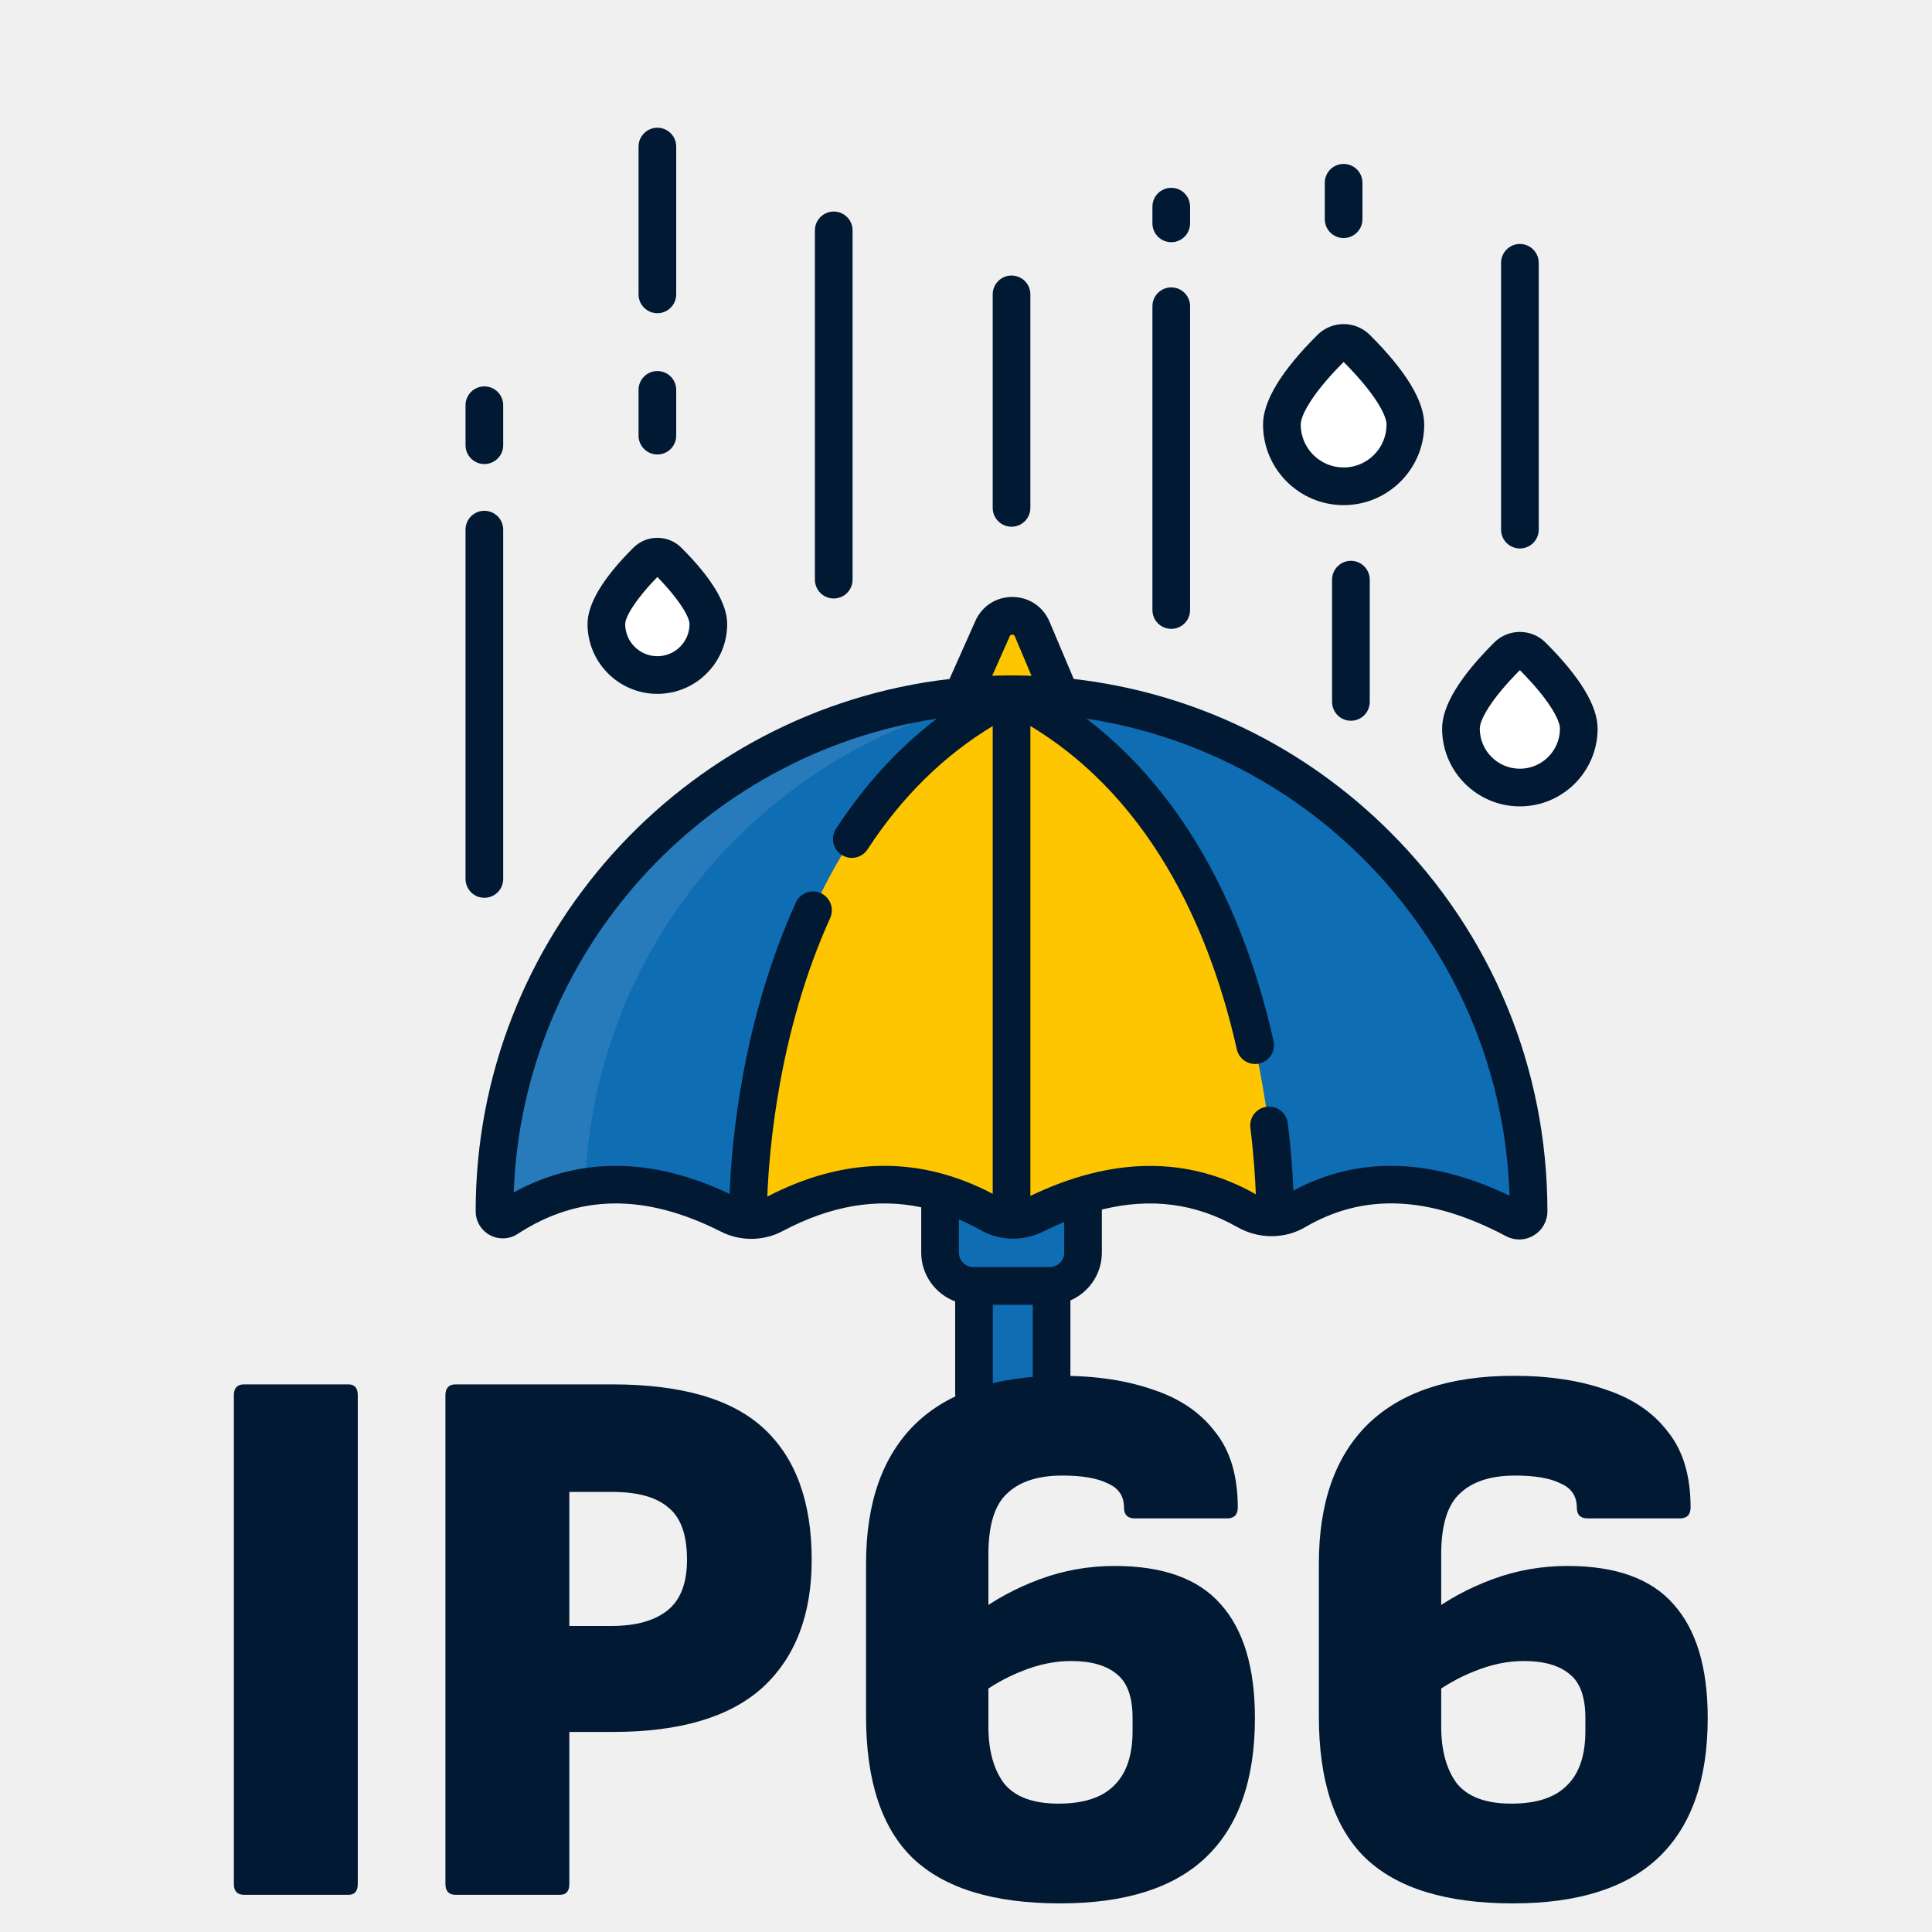
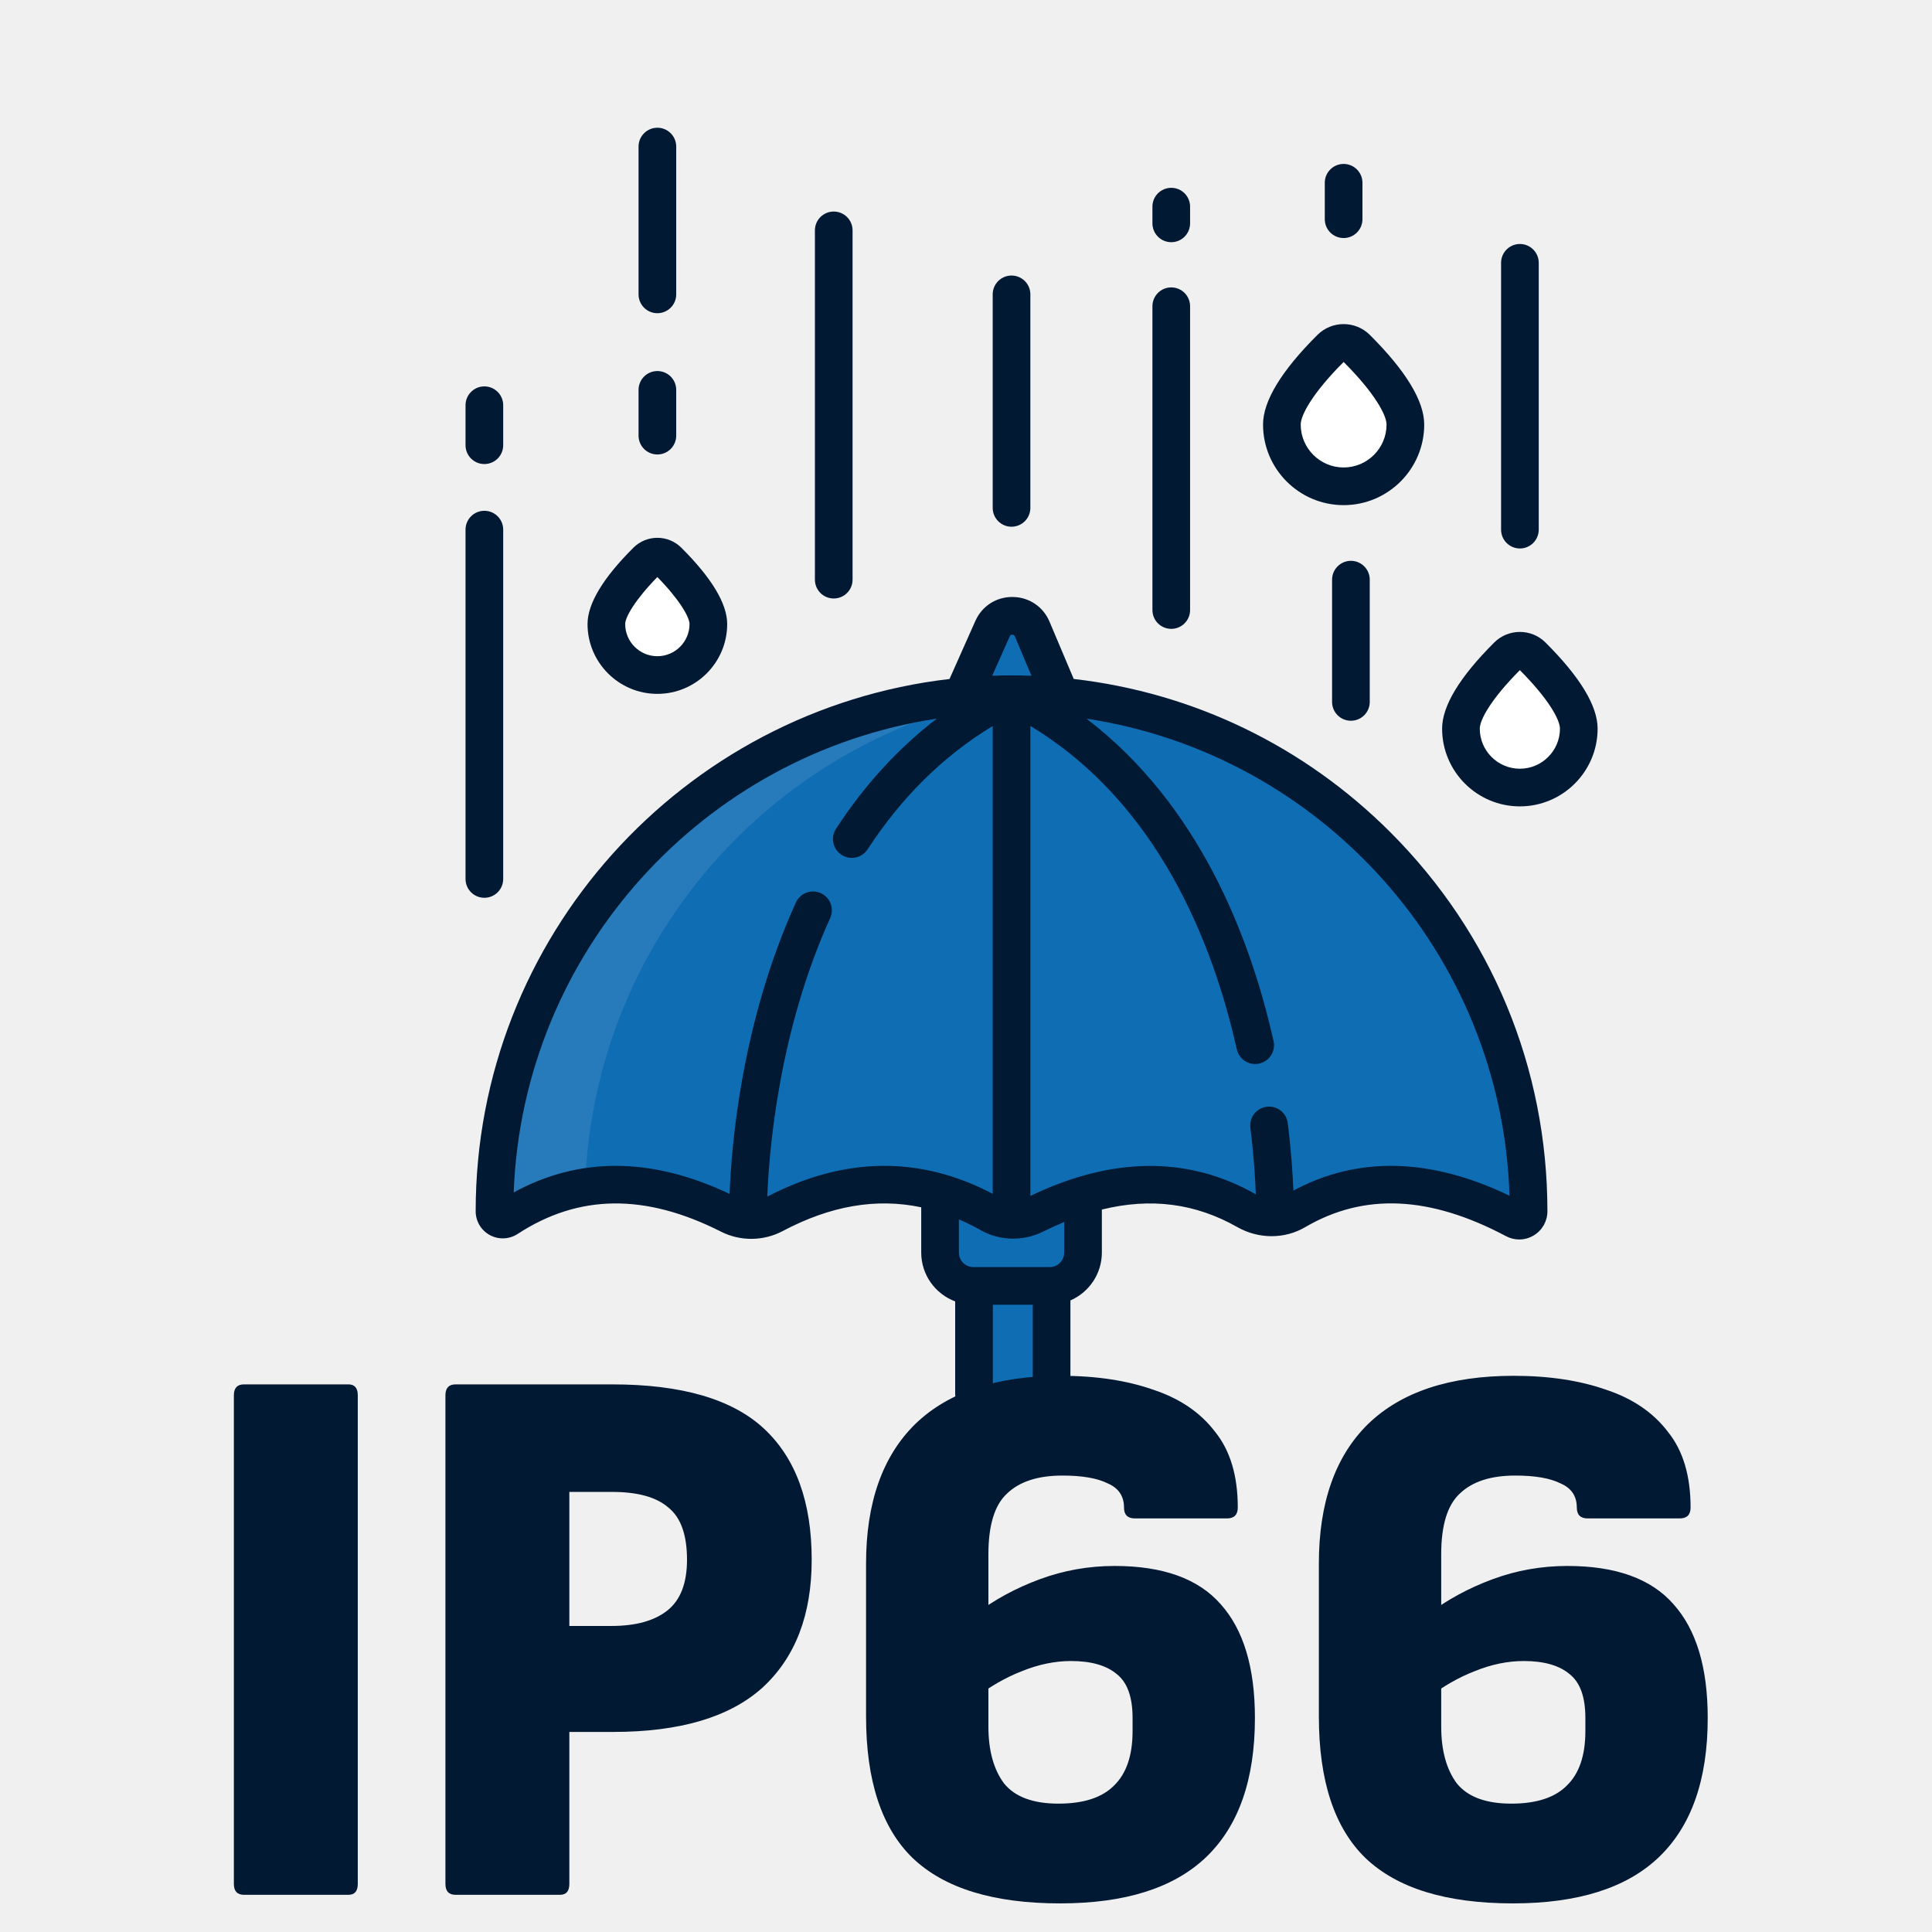
<svg xmlns="http://www.w3.org/2000/svg" width="242" height="242" viewBox="0 0 242 242" fill="none">
  <g clip-path="url(#clip0_1135_3243)">
    <g clip-path="url(#clip1_1135_3243)">
-       <path d="M132.74 86.958L129.286 78.787C128.365 76.609 125.289 76.58 124.327 78.74L120.667 86.958L117.359 96.358H136.897L132.74 86.958Z" fill="#FDC600" />
+       <path d="M132.74 86.958L129.286 78.787C128.365 76.609 125.289 76.58 124.327 78.74L120.667 86.958L117.359 96.358H136.897L132.74 86.958Z" fill="#0F6DB4" />
      <path d="M122 176.177V151.95H131.717V176.177C131.717 176.505 131.451 176.771 131.123 176.771H122.594C122.266 176.771 122 176.505 122 176.177Z" fill="#0F6DB4" />
      <path d="M135.655 149.856V156.897C135.655 159.205 133.784 161.076 131.476 161.076H121.925C119.617 161.076 117.746 159.205 117.746 156.897V149.856V138.759H135.655V149.856H135.655Z" fill="#0F6DB4" />
      <path d="M172.498 105.926C160.984 94.412 145.153 87.218 127.642 86.969C127.642 86.969 126.892 86.957 126.703 86.957C126.991 87.099 127.271 87.248 127.554 87.395L132.305 94.616L147.9 131.467L154.257 146.466L159.706 152.476C160.603 152.413 161.484 152.152 162.286 151.683C170.501 146.871 179.688 147.421 189.747 152.759C189.926 152.853 190.111 152.897 190.294 152.897C190.907 152.897 191.467 152.403 191.467 151.721C191.467 133.837 184.217 117.645 172.498 105.926Z" fill="#0F6DB4" />
      <path d="M80.91 105.926C69.191 117.645 61.941 133.837 61.941 151.721C61.941 152.548 62.86 153.042 63.552 152.589C72.258 146.905 81.577 147.207 91.371 152.17C92.111 152.545 92.903 152.755 93.705 152.809L98.986 145.931L100.669 141.872L111.755 109.206L126.705 86.957C108.821 86.957 92.629 94.207 80.91 105.926Z" fill="#0F6DB4" />
      <path d="M92.213 105.044C101.387 95.869 113.304 89.435 126.627 87.073L126.705 86.957C108.821 86.957 92.629 94.207 80.91 105.926C69.191 117.645 61.941 133.837 61.941 151.721C61.941 152.548 62.86 153.042 63.552 152.589C66.716 150.523 69.962 149.252 73.282 148.704C73.835 131.669 80.962 116.295 92.213 105.044Z" fill="white" fill-opacity="0.1" />
-       <path d="M126.705 86.957L120.825 95.991L118 144.12L126.705 152.787C127.693 152.825 128.69 152.611 129.602 152.161C138.817 147.597 147.712 146.861 156.148 151.655C157.245 152.277 158.488 152.56 159.708 152.476C159.718 148.148 159.038 102.897 126.705 86.957Z" fill="#FDC600" />
-       <path d="M96.935 152.117C95.929 152.649 94.809 152.881 93.702 152.809C93.702 152.809 92.733 103.705 126.702 86.957V87.919V151.793V152.787C125.774 152.759 124.849 152.516 124.019 152.048C115.071 147.028 106.038 147.295 96.935 152.117Z" fill="#FDC600" />
+       <path d="M126.705 86.957L120.825 95.991L118 144.12L126.705 152.787C127.693 152.825 128.69 152.611 129.602 152.161C138.817 147.597 147.712 146.861 156.148 151.655C157.245 152.277 158.488 152.56 159.708 152.476C159.718 148.148 159.038 102.897 126.705 86.957Z" fill="#0F6DB4" />
+       <path d="M96.935 152.117C95.929 152.649 94.809 152.881 93.702 152.809C93.702 152.809 92.733 103.705 126.702 86.957V87.919V151.793V152.787C125.774 152.759 124.849 152.516 124.019 152.048C115.071 147.028 106.038 147.295 96.935 152.117Z" fill="#0F6DB4" />
      <path d="M197.757 91.266C197.757 95.342 194.452 98.647 190.376 98.647C186.3 98.647 182.996 95.342 182.996 91.266C182.996 88.39 186.672 84.302 188.835 82.146C189.687 81.296 191.066 81.296 191.918 82.146C194.081 84.302 197.757 88.39 197.757 91.266Z" fill="white" />
      <path d="M88.725 78.166C88.725 81.694 85.865 84.554 82.337 84.554C78.809 84.554 75.949 81.694 75.949 78.166C75.949 75.676 79.131 72.138 81.003 70.272C81.74 69.537 82.934 69.537 83.671 70.272C85.543 72.139 88.725 75.676 88.725 78.166Z" fill="white" />
      <path d="M176.037 53.179C176.037 57.451 172.574 60.914 168.302 60.914C164.03 60.914 160.566 57.451 160.566 53.179C160.566 50.164 164.419 45.88 166.686 43.62C167.579 42.73 169.024 42.73 169.917 43.62C172.185 45.88 176.037 50.164 176.037 53.179Z" fill="white" />
      <path d="M134.494 85.046L131.46 77.867C130.662 75.98 128.894 74.796 126.845 74.777C126.828 74.776 126.811 74.776 126.794 74.776C124.767 74.776 123 75.923 122.173 77.779L118.935 85.05C85.57 88.914 59.582 117.337 59.582 151.72C59.582 152.968 60.263 154.112 61.36 154.706C62.459 155.301 63.792 155.246 64.84 154.562C72.495 149.565 80.825 149.47 90.306 154.273C92.738 155.505 95.63 155.477 98.043 154.199C104.028 151.028 109.76 150.038 115.391 151.224V156.895C115.391 159.695 117.164 162.084 119.644 163.013V174.552C119.644 175.855 120.7 176.911 122.003 176.911C123.306 176.911 124.362 175.855 124.362 174.552V163.432H129.361V174.552C129.361 175.855 130.417 176.911 131.72 176.911C133.023 176.911 134.079 175.855 134.079 174.552V162.891C136.394 161.883 138.018 159.576 138.018 156.895V151.507C144.148 149.994 149.746 150.727 154.981 153.702C157.649 155.218 160.905 155.225 163.478 153.717C170.848 149.399 179.079 149.766 188.641 154.84C189.164 155.118 189.731 155.256 190.297 155.256C190.925 155.256 191.552 155.085 192.115 154.746C193.187 154.102 193.827 152.97 193.827 151.72C193.827 133.791 186.845 116.935 174.167 104.257C163.344 93.434 149.475 86.767 134.494 85.046ZM126.483 79.698C126.51 79.637 126.574 79.494 126.795 79.494H126.8C127.026 79.496 127.088 79.642 127.114 79.704L129.204 84.648C128.405 84.619 127.604 84.6 126.801 84.599C126.794 84.598 126.787 84.599 126.78 84.598C126.755 84.598 126.729 84.597 126.704 84.597C126.679 84.597 126.655 84.598 126.63 84.598C126.623 84.599 126.616 84.598 126.608 84.599C125.829 84.6 125.053 84.618 124.279 84.646L126.483 79.698ZM96.111 149.887C96.336 144.057 97.554 129.187 103.985 114.997C104.522 113.81 103.996 112.412 102.81 111.874C101.622 111.337 100.225 111.863 99.688 113.049C92.916 127.992 91.625 143.243 91.391 149.551C86.458 147.206 81.693 146.033 77.121 146.033C72.671 146.033 68.403 147.143 64.344 149.363C65.471 119.194 88.118 94.432 117.345 90.017C112.521 93.713 108.291 98.324 104.718 103.813C104.008 104.905 104.316 106.367 105.408 107.077C105.806 107.336 106.252 107.459 106.693 107.459C107.464 107.459 108.22 107.082 108.672 106.387C112.936 99.837 118.199 94.66 124.345 90.943V149.537C115.253 144.75 105.761 144.868 96.111 149.887ZM133.3 156.895C133.3 157.898 132.484 158.715 131.48 158.715H121.929C120.925 158.715 120.109 157.898 120.109 156.895V152.737C121.029 153.134 121.948 153.587 122.866 154.102C125.252 155.44 128.161 155.505 130.647 154.274C131.543 153.83 132.426 153.43 133.3 153.07L133.3 156.895ZM162.008 149.134C161.927 147.113 161.738 144.2 161.302 140.68C161.142 139.387 159.968 138.471 158.671 138.629C157.379 138.79 156.46 139.967 156.62 141.26C157.056 144.776 157.232 147.676 157.302 149.595C148.838 144.788 139.339 144.861 129.063 149.8V90.934C144.993 100.543 151.916 118.025 154.921 131.433C155.167 132.531 156.141 133.277 157.22 133.277C157.391 133.277 157.565 133.258 157.738 133.219C159.009 132.935 159.809 131.673 159.524 130.402C156.611 117.401 150.195 100.795 136.094 90.021C165.44 94.469 188.145 119.429 189.079 149.775C179.176 145.01 170.082 144.795 162.008 149.134Z" fill="#011932" />
      <path d="M193.583 80.476C191.815 78.714 188.938 78.714 187.169 80.476C182.835 84.796 180.637 88.427 180.637 91.267C180.637 96.637 185.006 101.006 190.376 101.006C195.746 101.006 200.115 96.637 200.115 91.267C200.116 88.427 197.918 84.796 193.583 80.476ZM190.376 96.289C187.608 96.289 185.355 94.036 185.355 91.267C185.355 90.208 186.673 87.66 190.376 83.942C194.079 87.66 195.398 90.208 195.398 91.267C195.398 94.036 193.145 96.289 190.376 96.289Z" fill="#011932" />
      <path d="M82.34 86.913C87.163 86.913 91.087 82.989 91.087 78.166C91.087 75.621 89.154 72.403 85.34 68.602C83.686 66.953 80.995 66.953 79.341 68.602C75.527 72.404 73.594 75.622 73.594 78.166C73.593 82.989 77.517 86.913 82.34 86.913ZM82.34 72.278C85.105 75.103 86.369 77.296 86.369 78.167C86.369 80.388 84.562 82.196 82.34 82.196C80.118 82.196 78.311 80.389 78.311 78.167C78.311 77.297 79.575 75.103 82.34 72.278Z" fill="#011932" />
      <path d="M168.301 63.273C173.867 63.273 178.396 58.745 178.396 53.178C178.396 50.234 176.103 46.455 171.582 41.948C169.773 40.146 166.83 40.146 165.021 41.949C160.499 46.456 158.207 50.234 158.207 53.178C158.207 58.744 162.735 63.273 168.301 63.273ZM168.301 45.34C172.268 49.306 173.678 52.04 173.678 53.178C173.678 56.143 171.266 58.555 168.301 58.555C165.336 58.555 162.925 56.143 162.925 53.178C162.925 52.04 164.334 49.306 168.301 45.34Z" fill="#011932" />
      <path d="M190.382 68.701C191.685 68.701 192.741 67.645 192.741 66.342V32.921C192.741 31.618 191.685 30.562 190.382 30.562C189.079 30.562 188.023 31.618 188.023 32.921V66.342C188.023 67.645 189.08 68.701 190.382 68.701Z" fill="#011932" />
      <path d="M166.855 72.608V87.921C166.855 89.224 167.911 90.28 169.214 90.28C170.517 90.28 171.573 89.224 171.573 87.921V72.608C171.573 71.305 170.517 70.249 169.214 70.249C167.911 70.249 166.855 71.305 166.855 72.608Z" fill="#011932" />
      <path d="M168.3 29.817C169.603 29.817 170.659 28.761 170.659 27.458V22.894C170.659 21.591 169.603 20.535 168.3 20.535C166.997 20.535 165.941 21.591 165.941 22.894V27.458C165.941 28.761 166.997 29.817 168.3 29.817Z" fill="#011932" />
      <path d="M82.343 56.926C83.646 56.926 84.702 55.87 84.702 54.567V48.837C84.702 47.533 83.646 46.477 82.343 46.477C81.04 46.477 79.984 47.533 79.984 48.837V54.567C79.984 55.87 81.04 56.926 82.343 56.926Z" fill="#011932" />
      <path d="M82.343 39.232C83.646 39.232 84.702 38.176 84.702 36.873V18.359C84.702 17.056 83.646 16 82.343 16C81.04 16 79.984 17.056 79.984 18.359V36.873C79.984 38.176 81.04 39.232 82.343 39.232Z" fill="#011932" />
      <path d="M63.03 110.097V66.34C63.03 65.037 61.974 63.981 60.671 63.981C59.368 63.981 58.312 65.037 58.312 66.34V110.097C58.312 111.4 59.368 112.456 60.671 112.456C61.974 112.456 63.03 111.4 63.03 110.097Z" fill="#011932" />
      <path d="M60.671 58.126C61.974 58.126 63.03 57.071 63.03 55.767V50.758C63.03 49.455 61.974 48.399 60.671 48.399C59.368 48.399 58.312 49.455 58.312 50.758V55.767C58.312 57.07 59.369 58.126 60.671 58.126Z" fill="#011932" />
      <path d="M104.433 74.966C105.736 74.966 106.792 73.911 106.792 72.608V28.857C106.792 27.554 105.736 26.498 104.433 26.498C103.13 26.498 102.074 27.554 102.074 28.857V72.608C102.074 73.91 103.13 74.966 104.433 74.966Z" fill="#011932" />
      <path d="M146.71 78.77C148.014 78.77 149.069 77.715 149.069 76.412V38.358C149.069 37.055 148.014 35.999 146.71 35.999C145.407 35.999 144.352 37.055 144.352 38.358V76.412C144.352 77.715 145.407 78.77 146.71 78.77Z" fill="#011932" />
      <path d="M146.71 30.337C148.014 30.337 149.069 29.282 149.069 27.979V25.885C149.069 24.582 148.014 23.526 146.71 23.526C145.407 23.526 144.352 24.582 144.352 25.885V27.979C144.352 29.281 145.407 30.337 146.71 30.337Z" fill="#011932" />
      <path d="M126.703 65.976C128.006 65.976 129.062 64.92 129.062 63.617V36.873C129.062 35.569 128.006 34.514 126.703 34.514C125.4 34.514 124.344 35.569 124.344 36.873V63.617C124.344 64.92 125.4 65.976 126.703 65.976Z" fill="#011932" />
    </g>
    <path d="M30.563 237.342C29.717 237.342 29.294 236.886 29.294 235.975V174.773C29.294 173.862 29.717 173.406 30.563 173.406H43.643C44.424 173.406 44.815 173.862 44.815 174.773V235.975C44.815 236.886 44.424 237.342 43.643 237.342H30.563ZM57.063 237.342C56.218 237.342 55.794 236.886 55.794 235.975V174.773C55.794 173.862 56.218 173.406 57.063 173.406H76.683C85.403 173.406 91.748 175.261 95.718 178.97C99.687 182.679 101.672 188.145 101.672 195.369C101.672 202.267 99.622 207.603 95.522 211.377C91.423 215.086 85.176 216.941 76.781 216.941H71.315V235.975C71.315 236.886 70.924 237.342 70.143 237.342H57.063ZM71.315 203.666H76.586C79.644 203.666 81.987 203.015 83.614 201.713C85.241 200.412 86.054 198.297 86.054 195.369C86.054 192.245 85.273 190.065 83.712 188.829C82.215 187.527 79.872 186.876 76.683 186.876H71.315V203.666ZM132.787 238.416C124.457 238.416 118.307 236.528 114.338 232.754C110.433 228.98 108.481 223.058 108.481 214.989V195.857C108.481 188.243 110.531 182.419 114.631 178.384C118.796 174.35 124.88 172.332 132.884 172.332C137.309 172.332 141.181 172.918 144.5 174.089C147.819 175.196 150.389 176.953 152.211 179.36C154.099 181.703 155.042 184.859 155.042 188.829C155.042 189.74 154.587 190.195 153.676 190.195H142.157C141.246 190.195 140.791 189.74 140.791 188.829C140.791 187.397 140.107 186.388 138.741 185.803C137.439 185.152 135.552 184.827 133.079 184.827C130.021 184.827 127.711 185.575 126.149 187.072C124.587 188.503 123.806 191.041 123.806 194.685V216.258C123.806 219.251 124.457 221.626 125.759 223.383C127.125 225.075 129.403 225.921 132.591 225.921C135.715 225.921 138.025 225.173 139.522 223.676C141.084 222.179 141.864 219.902 141.864 216.843V215.184C141.864 212.581 141.214 210.759 139.912 209.718C138.611 208.611 136.691 208.058 134.153 208.058C132.136 208.058 130.086 208.481 128.004 209.327C125.986 210.108 124.002 211.247 122.049 212.744L122.147 202.202C124.555 200.379 127.255 198.915 130.249 197.809C133.242 196.703 136.366 196.15 139.619 196.15C145.671 196.15 150.096 197.744 152.895 200.933C155.758 204.121 157.19 208.872 157.19 215.184C157.19 222.928 155.14 228.752 151.04 232.656C147.005 236.496 140.921 238.416 132.787 238.416ZM189.504 238.416C181.175 238.416 175.025 236.528 171.056 232.754C167.151 228.98 165.199 223.058 165.199 214.989V195.857C165.199 188.243 167.249 182.419 171.349 178.384C175.513 174.35 181.598 172.332 189.602 172.332C194.027 172.332 197.899 172.918 201.218 174.089C204.537 175.196 207.107 176.953 208.929 179.36C210.816 181.703 211.76 184.859 211.76 188.829C211.76 189.74 211.304 190.195 210.393 190.195H198.875C197.964 190.195 197.509 189.74 197.509 188.829C197.509 187.397 196.825 186.388 195.459 185.803C194.157 185.152 192.27 184.827 189.797 184.827C186.739 184.827 184.429 185.575 182.867 187.072C181.305 188.503 180.524 191.041 180.524 194.685V216.258C180.524 219.251 181.175 221.626 182.476 223.383C183.843 225.075 186.121 225.921 189.309 225.921C192.433 225.921 194.743 225.173 196.24 223.676C197.801 222.179 198.582 219.902 198.582 216.843V215.184C198.582 212.581 197.932 210.759 196.63 209.718C195.329 208.611 193.409 208.058 190.871 208.058C188.854 208.058 186.804 208.481 184.721 209.327C182.704 210.108 180.719 211.247 178.767 212.744L178.865 202.202C181.272 200.379 183.973 198.915 186.967 197.809C189.96 196.703 193.084 196.15 196.337 196.15C202.389 196.15 206.814 197.744 209.612 200.933C212.476 204.121 213.907 208.872 213.907 215.184C213.907 222.928 211.858 228.752 207.758 232.656C203.723 236.496 197.639 238.416 189.504 238.416Z" fill="#011932" />
  </g>
  <defs>
    <clipPath id="clip0_1135_3243">
      <rect width="242" height="242" fill="white" />
    </clipPath>
    <clipPath id="clip1_1135_3243">
      <rect width="160.912" height="160.912" fill="white" transform="translate(48.8867 16)" />
    </clipPath>
  </defs>
</svg>
